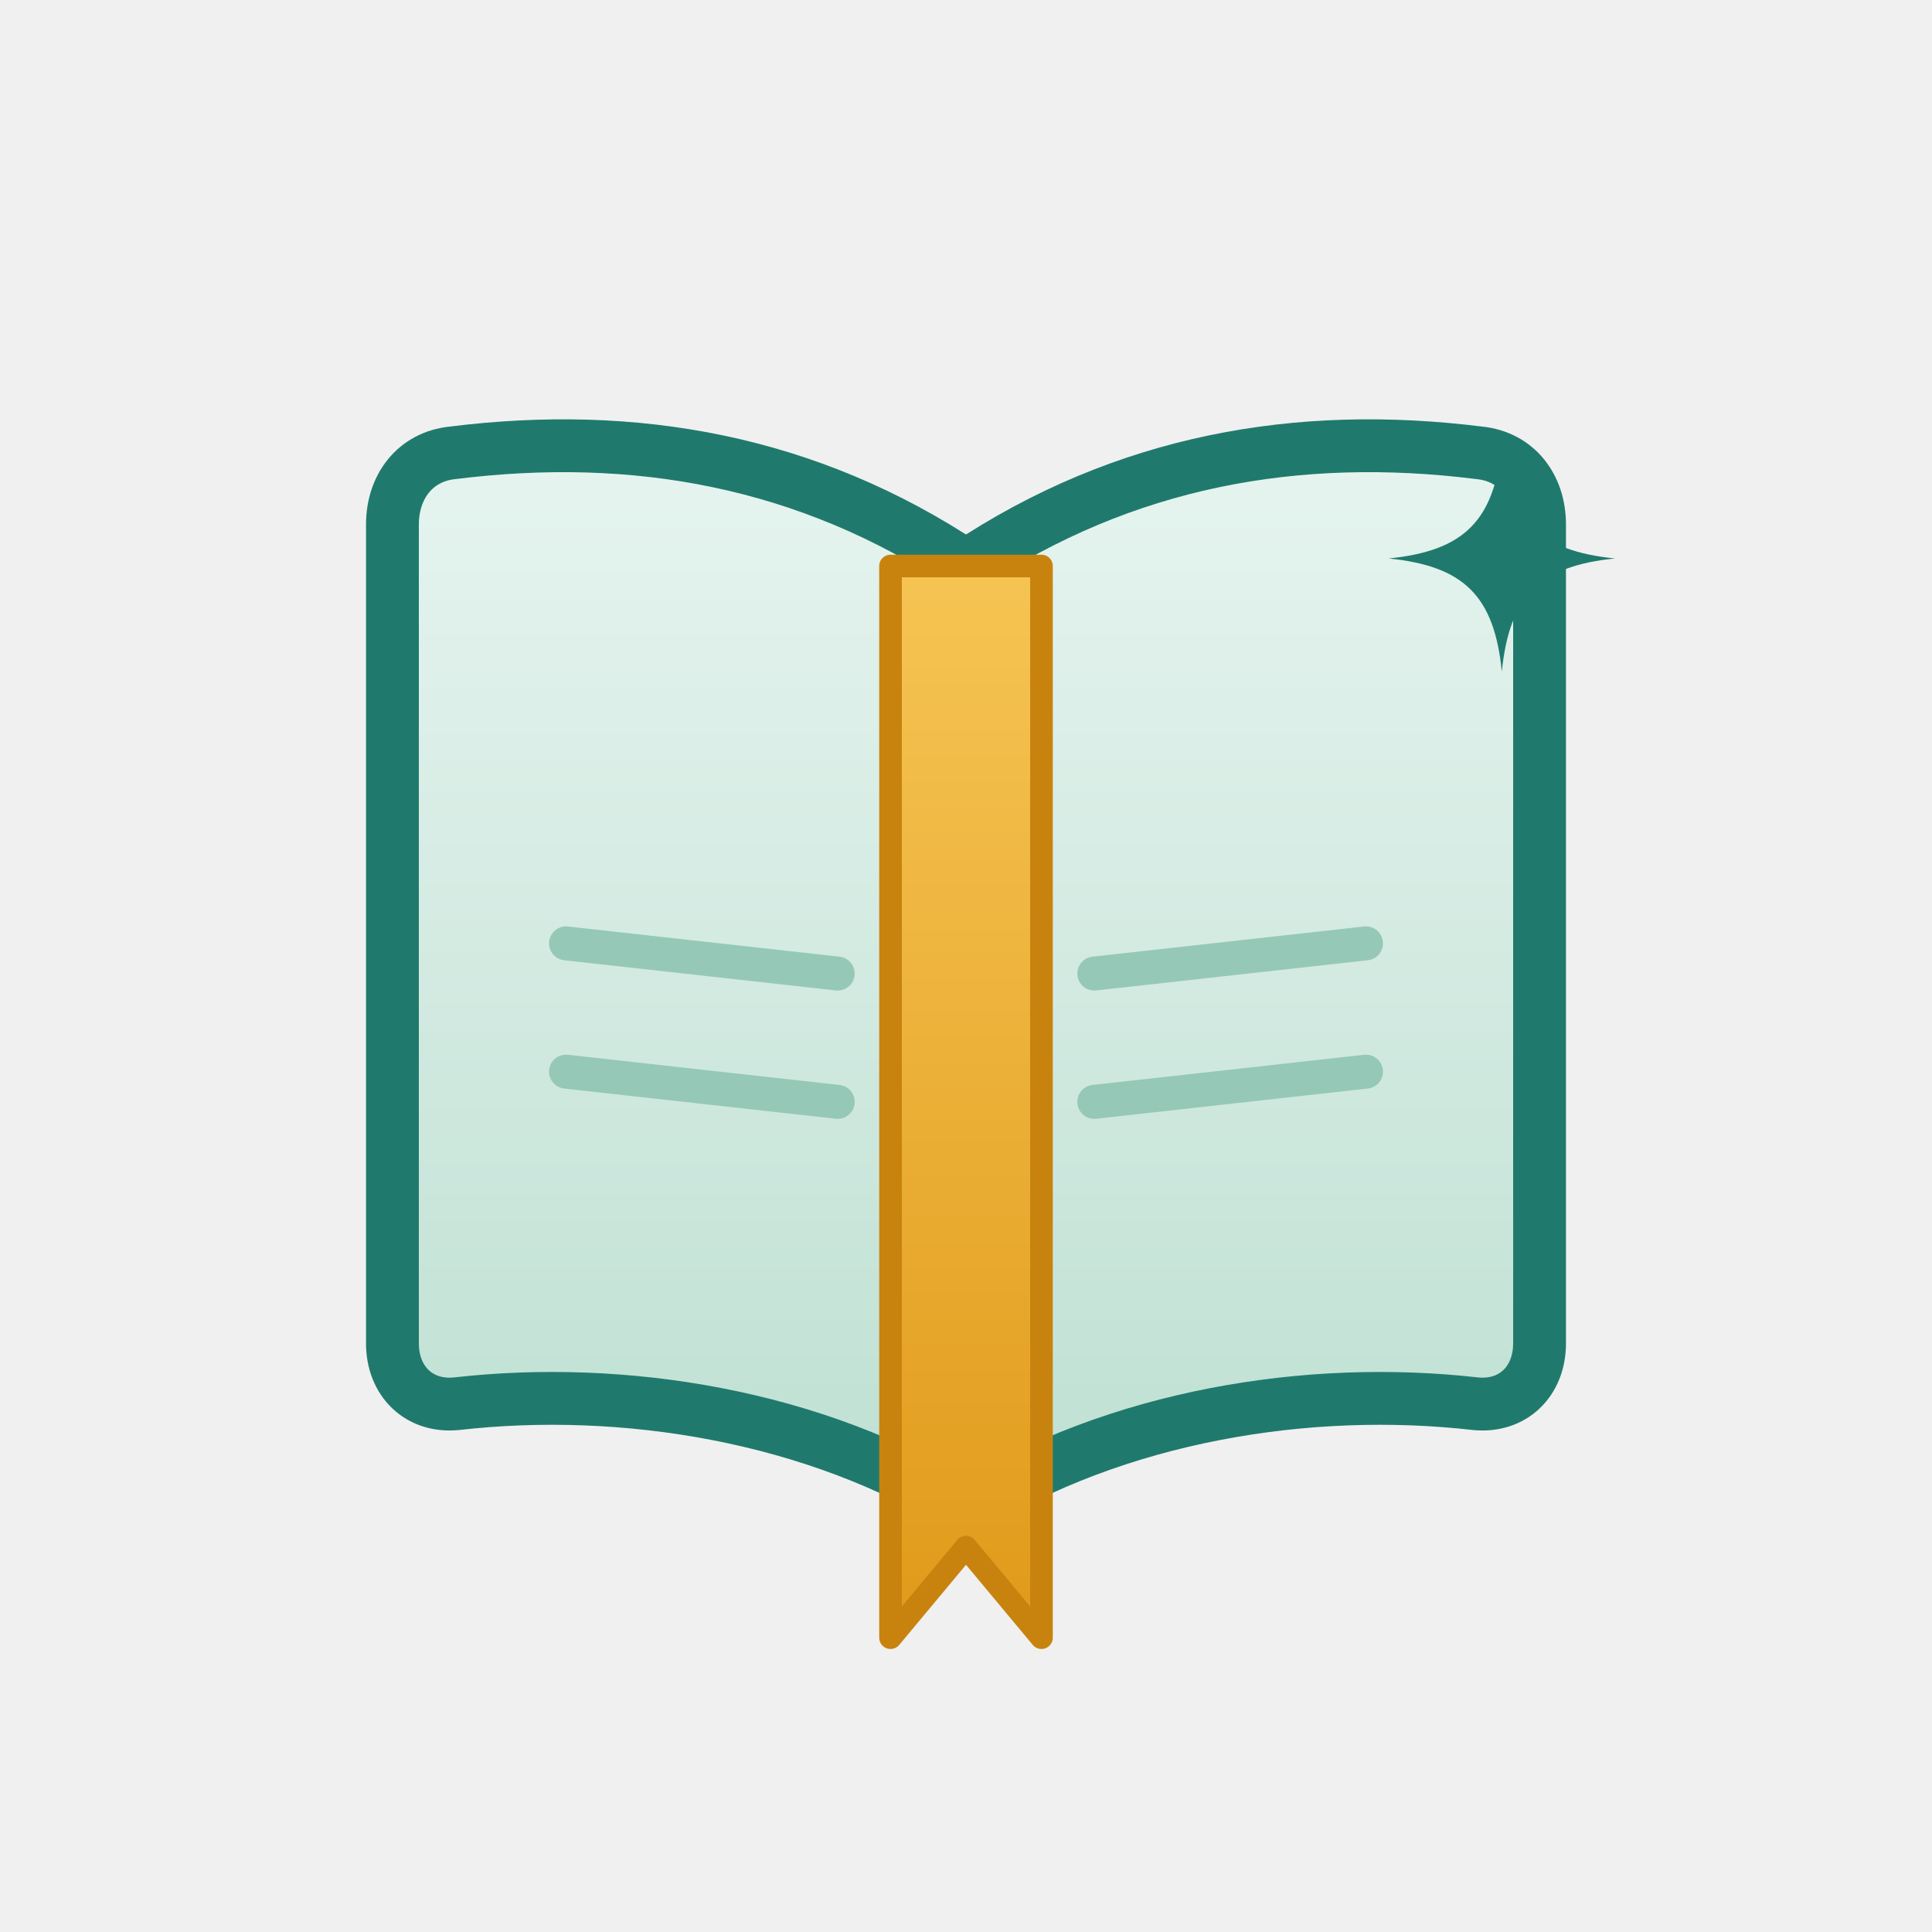
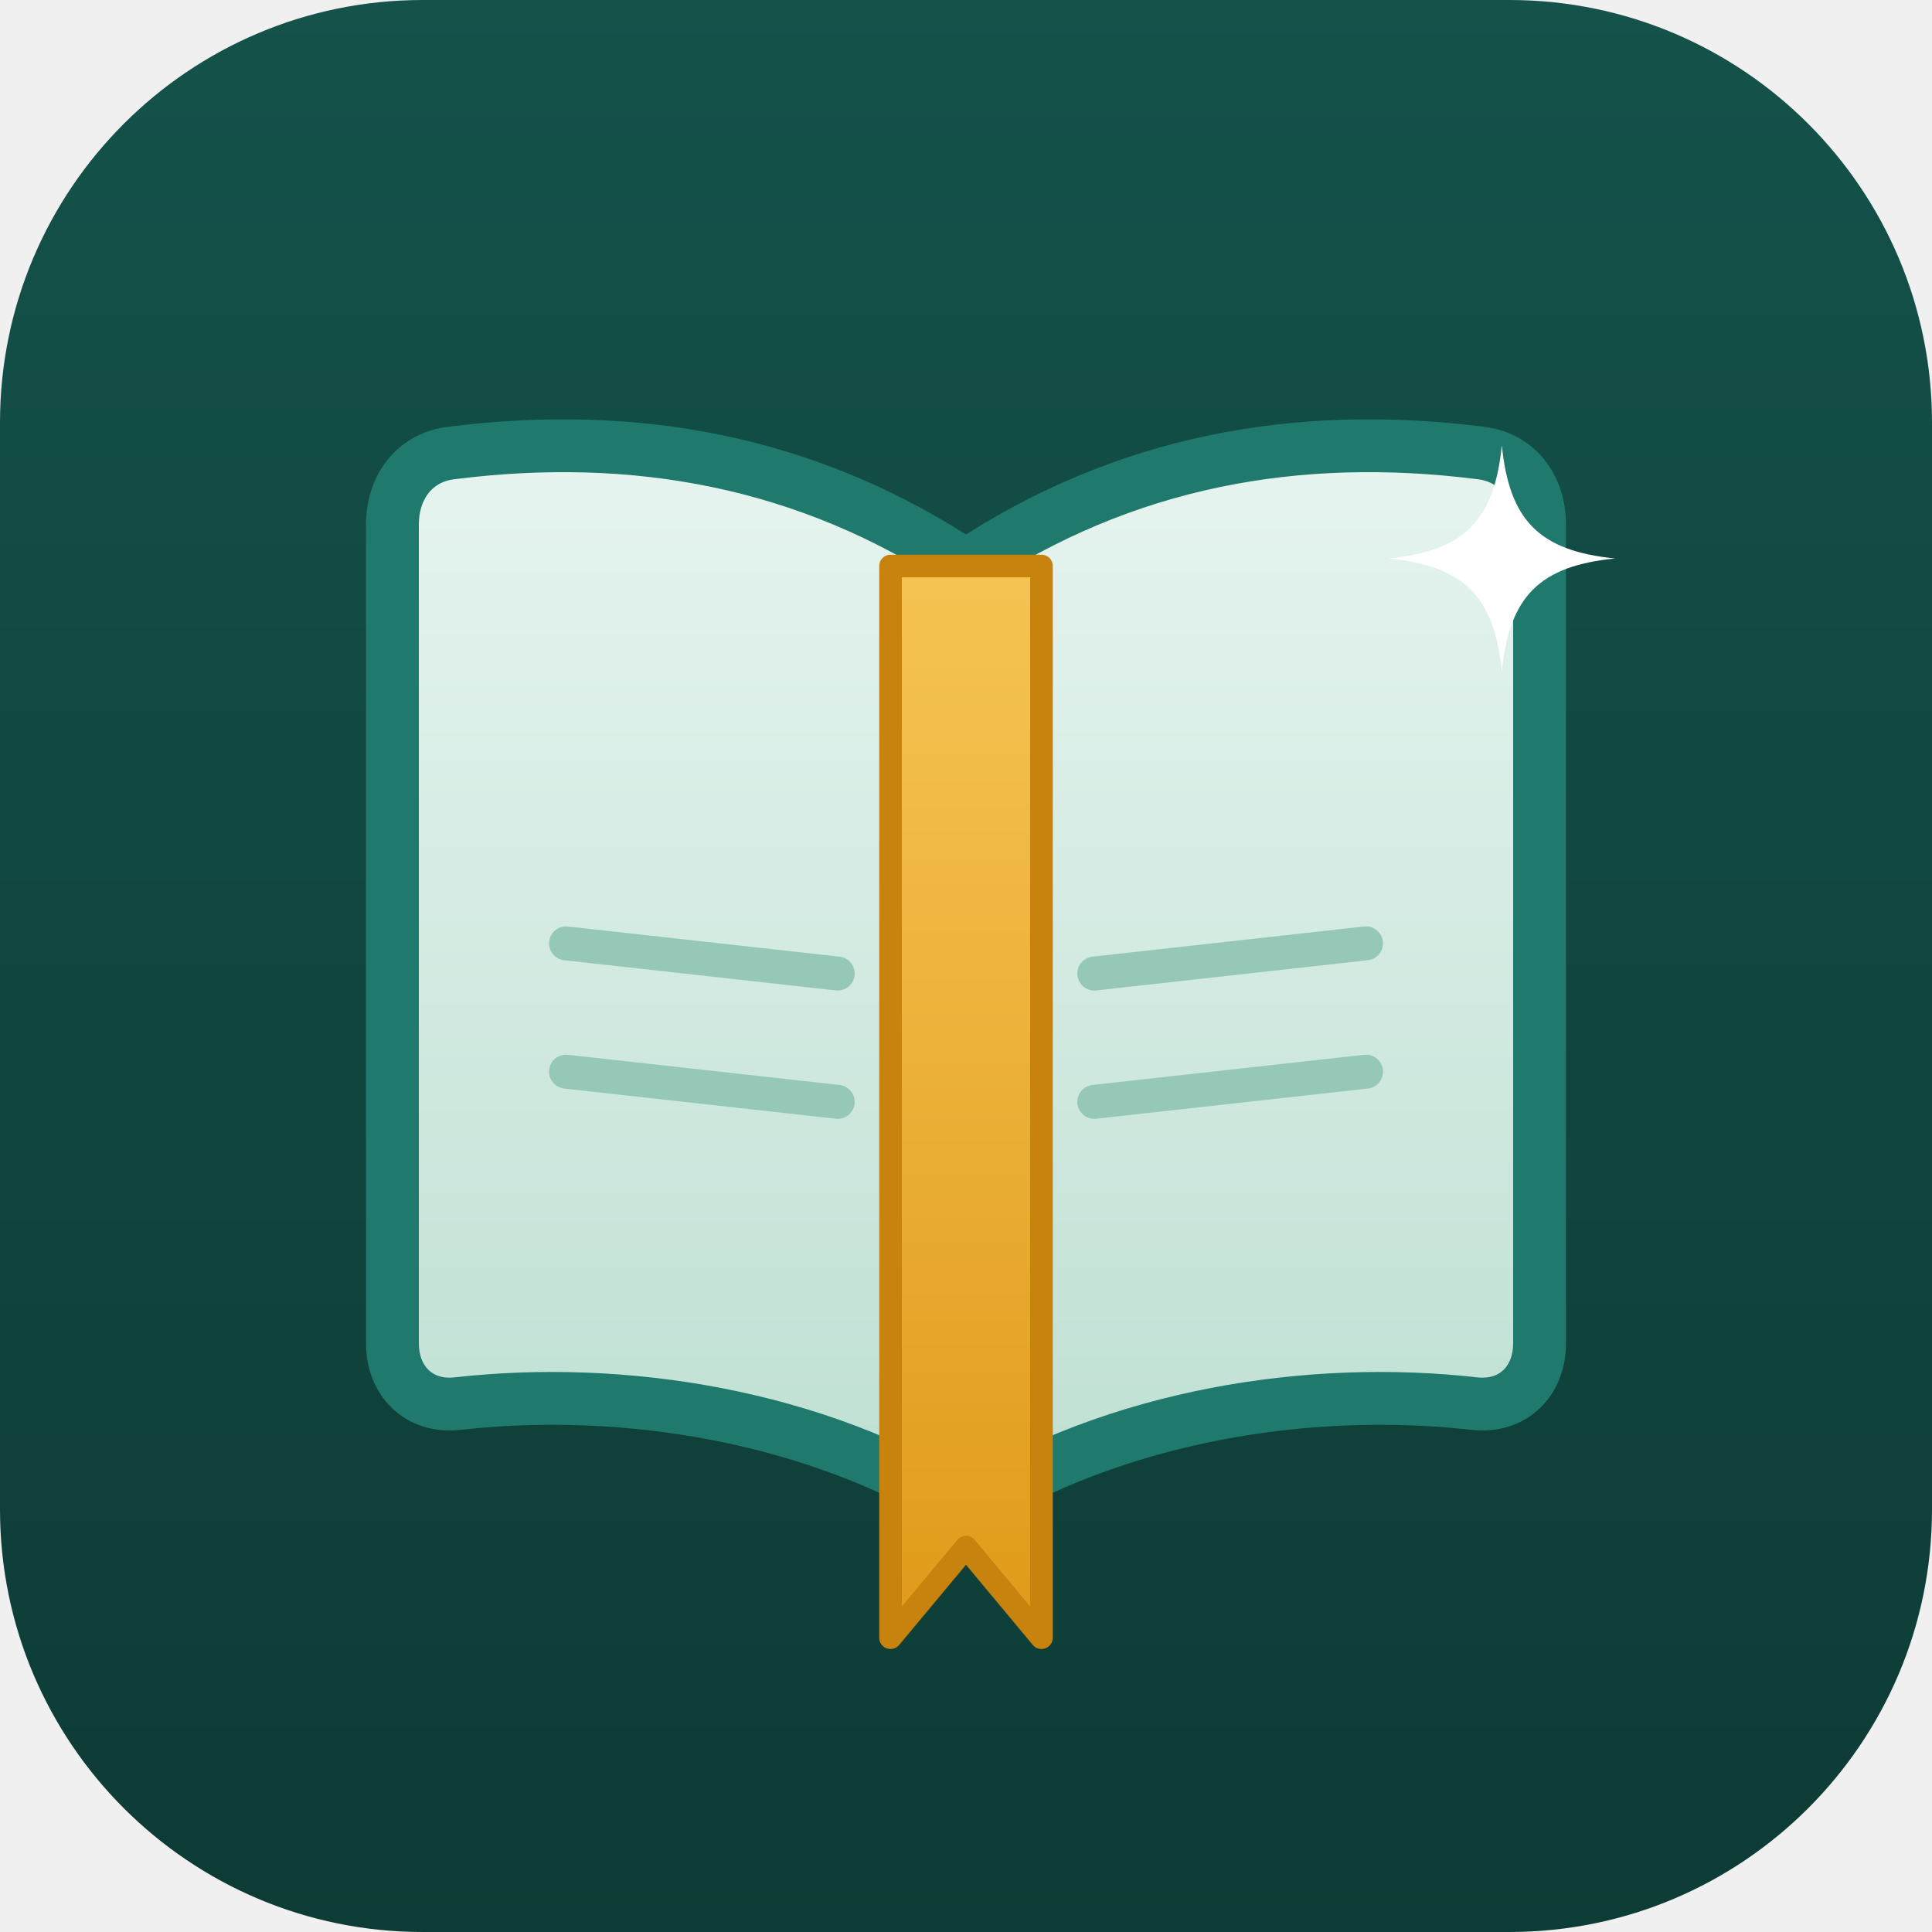
<svg xmlns="http://www.w3.org/2000/svg" width="512" height="512" viewBox="0 0 512 512" fill="none" role="img" aria-label="Open book logo">
  <defs>
+     <linearGradient id="bg" x1="0" y1="0" x2="0" y2="1">
+       <stop offset="0" stop-color="#14524a" />
+       <stop offset="1" stop-color="#0d3b35" />
+     </linearGradient>
    <linearGradient id="page" x1="0" y1="0" x2="0" y2="1">
      <stop offset="0" stop-color="#e6f4ef" />
      <stop offset="1" stop-color="#bfe0d3" />
    </linearGradient>
    <linearGradient id="ribbon" x1="0" y1="0" x2="0" y2="1">
      <stop offset="0" stop-color="#f6c453" />
      <stop offset="1" stop-color="#e09a1a" />
    </linearGradient>
  </defs>
+   <rect x="0" y="0" width="512" height="512" rx="112" ry="112" fill="url(#bg)" />
  <path d="M256 150            C214 122 168 114 120 120            C110 121 104 129 104 139            L104 356            C104 366 111 373 121 372            C165 367 216 375 256 400            Z" fill="url(#page)" stroke="#1f7a6d" stroke-width="14" stroke-linejoin="round" />
  <path d="M256 150            C298 122 344 114 392 120            C402 121 408 129 408 139            L408 356            C408 366 401 373 391 372            C347 367 296 375 256 400            Z" fill="url(#page)" stroke="#1f7a6d" stroke-width="14" stroke-linejoin="round" />
  <g stroke="#8fc4b3" stroke-width="9" stroke-linecap="round" opacity="0.9">
    <line x1="150" y1="250" x2="222" y2="258" />
    <line x1="150" y1="284" x2="222" y2="292" />
  </g>
  <g stroke="#8fc4b3" stroke-width="9" stroke-linecap="round" opacity="0.9">
    <line x1="290" y1="258" x2="362" y2="250" />
    <line x1="290" y1="292" x2="362" y2="284" />
  </g>
  <path d="M256 150 L256 400" stroke="#1f7a6d" stroke-width="14" stroke-linecap="round" />
  <path d="M236 150 L276 150 L276 434 L256 410 L236 434 Z" fill="url(#ribbon)" stroke="#c8830f" stroke-width="6" stroke-linejoin="round" />
-   <path d="M398 118            C400 138 408 146 428 148            C408 150 400 158 398 178            C396 158 388 150 368 148            C388 146 396 138 398 118 Z" fill="#1f7a6d" />
+   <path d="M398 118            C400 138 408 146 428 148            C408 150 400 158 398 178            C396 158 388 150 368 148            C388 146 396 138 398 118 Z" fill="#ffffff" />
</svg>
